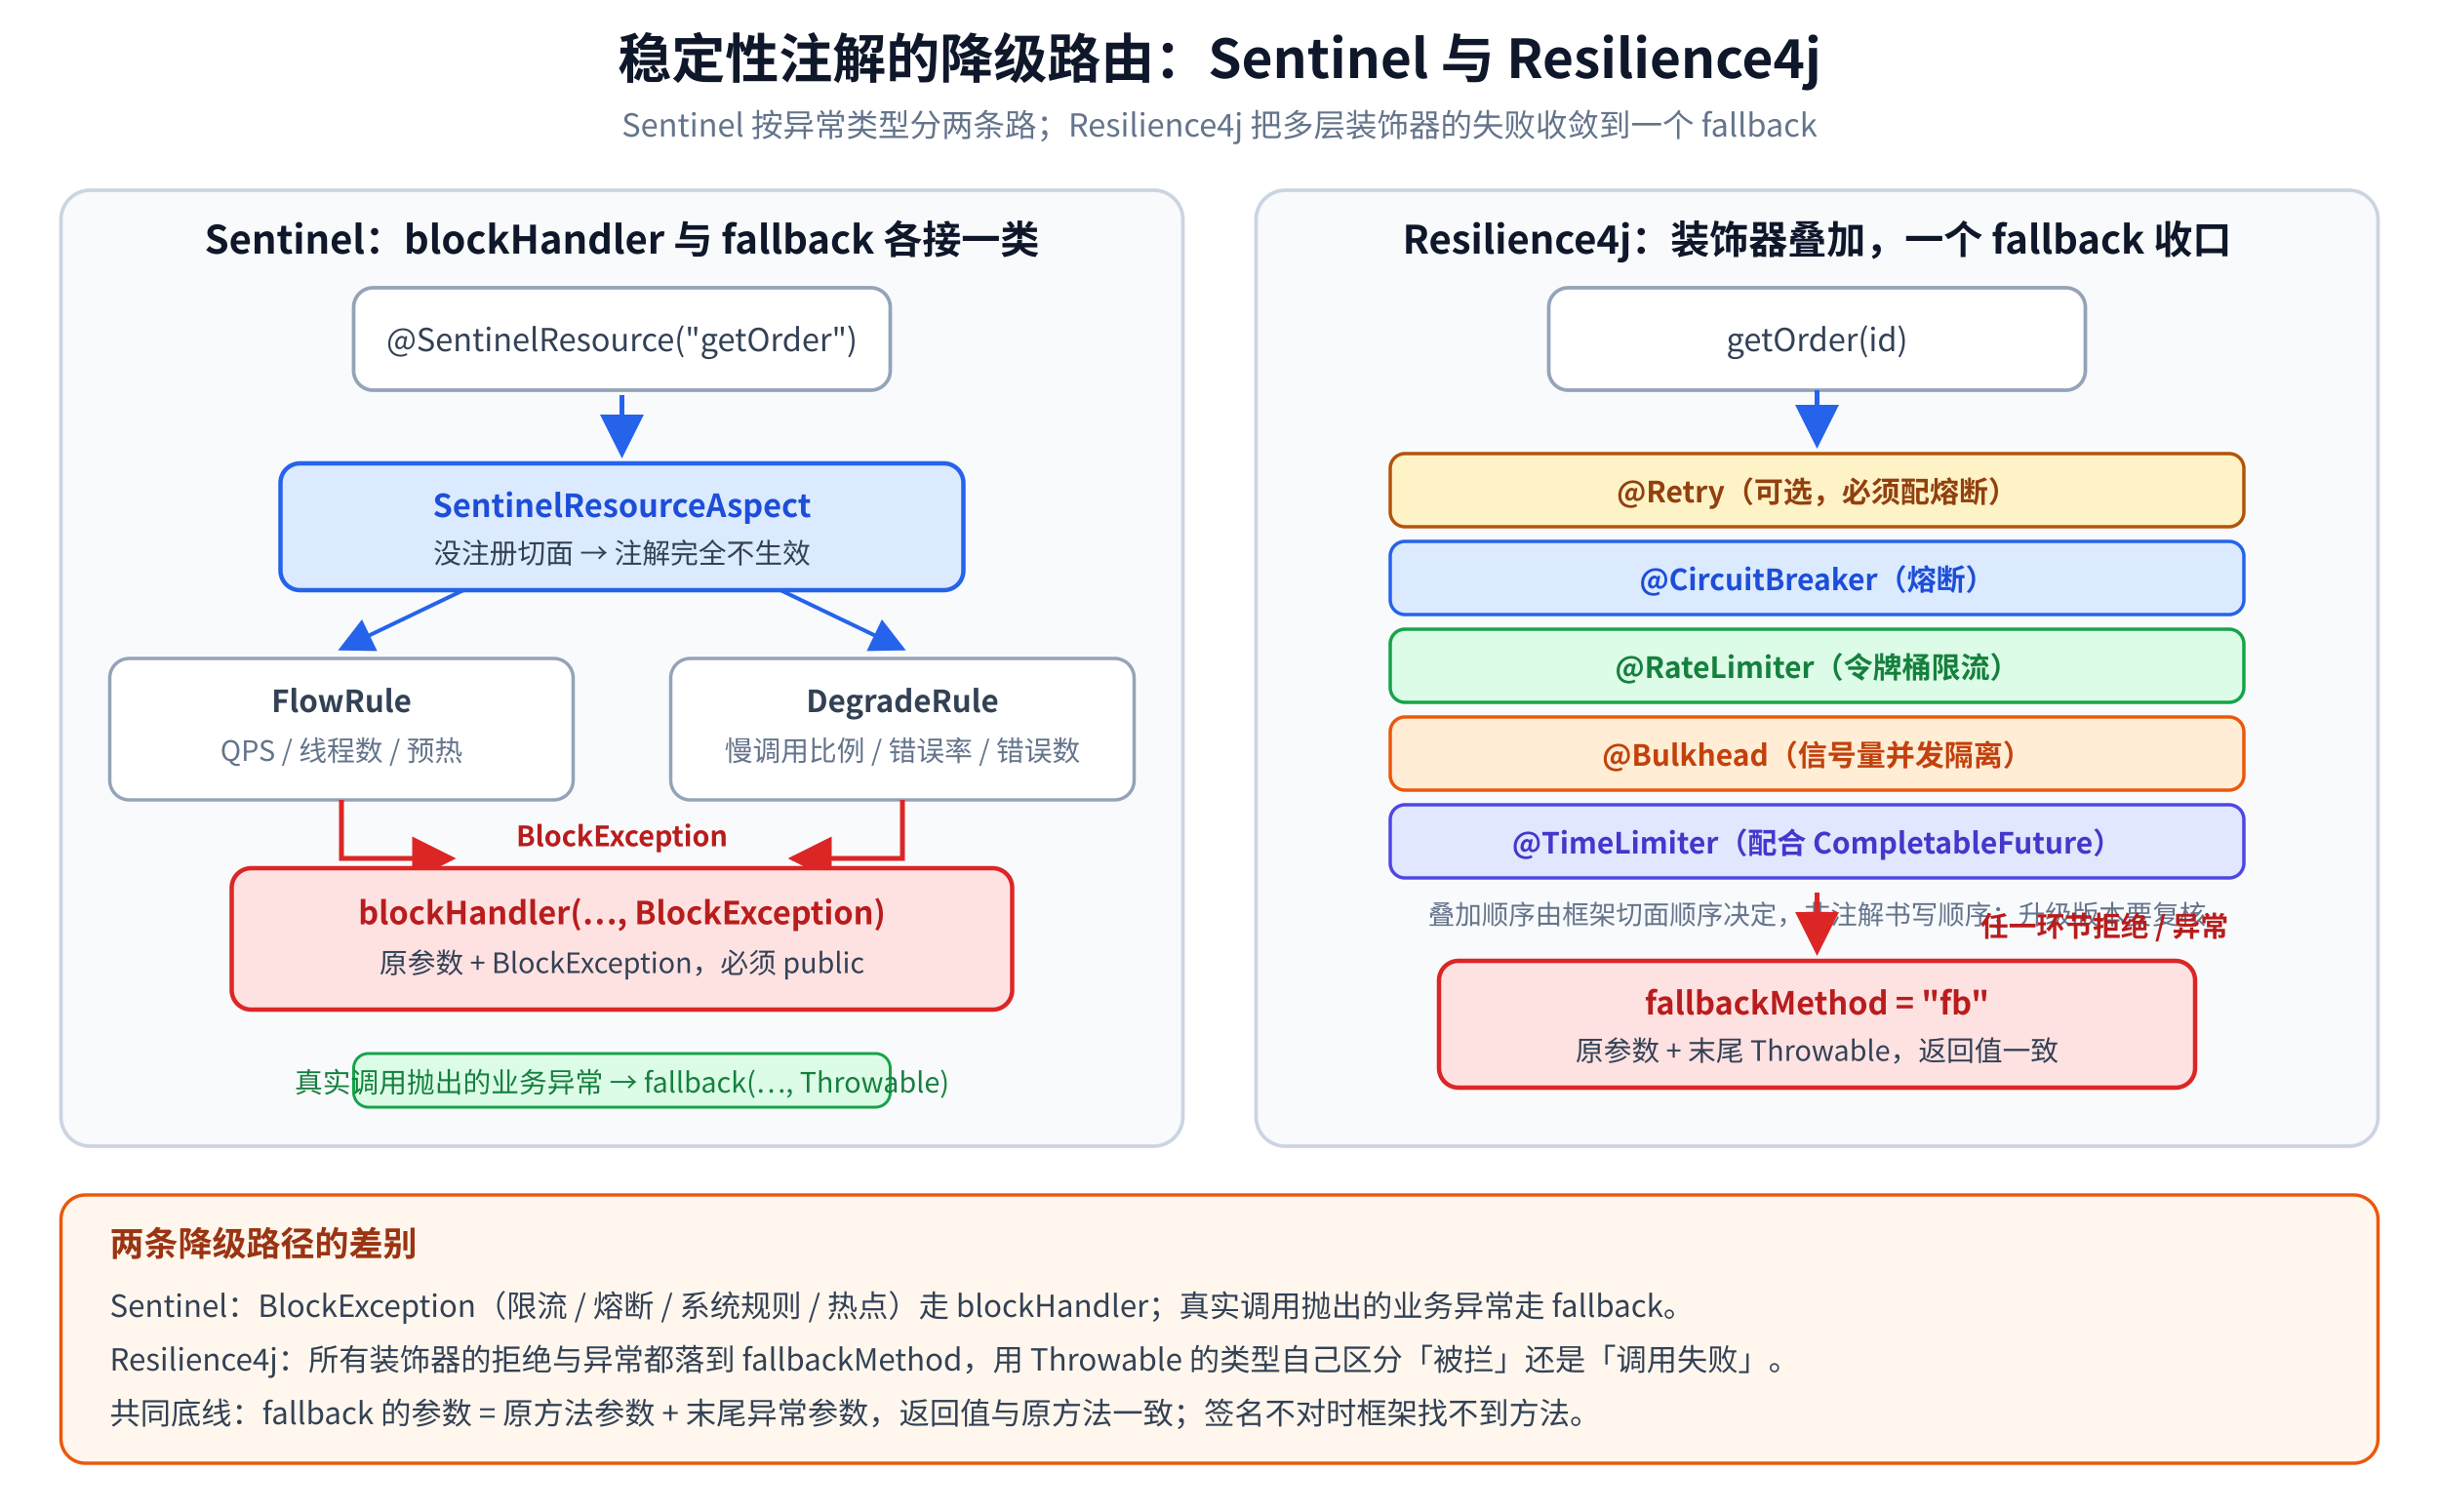
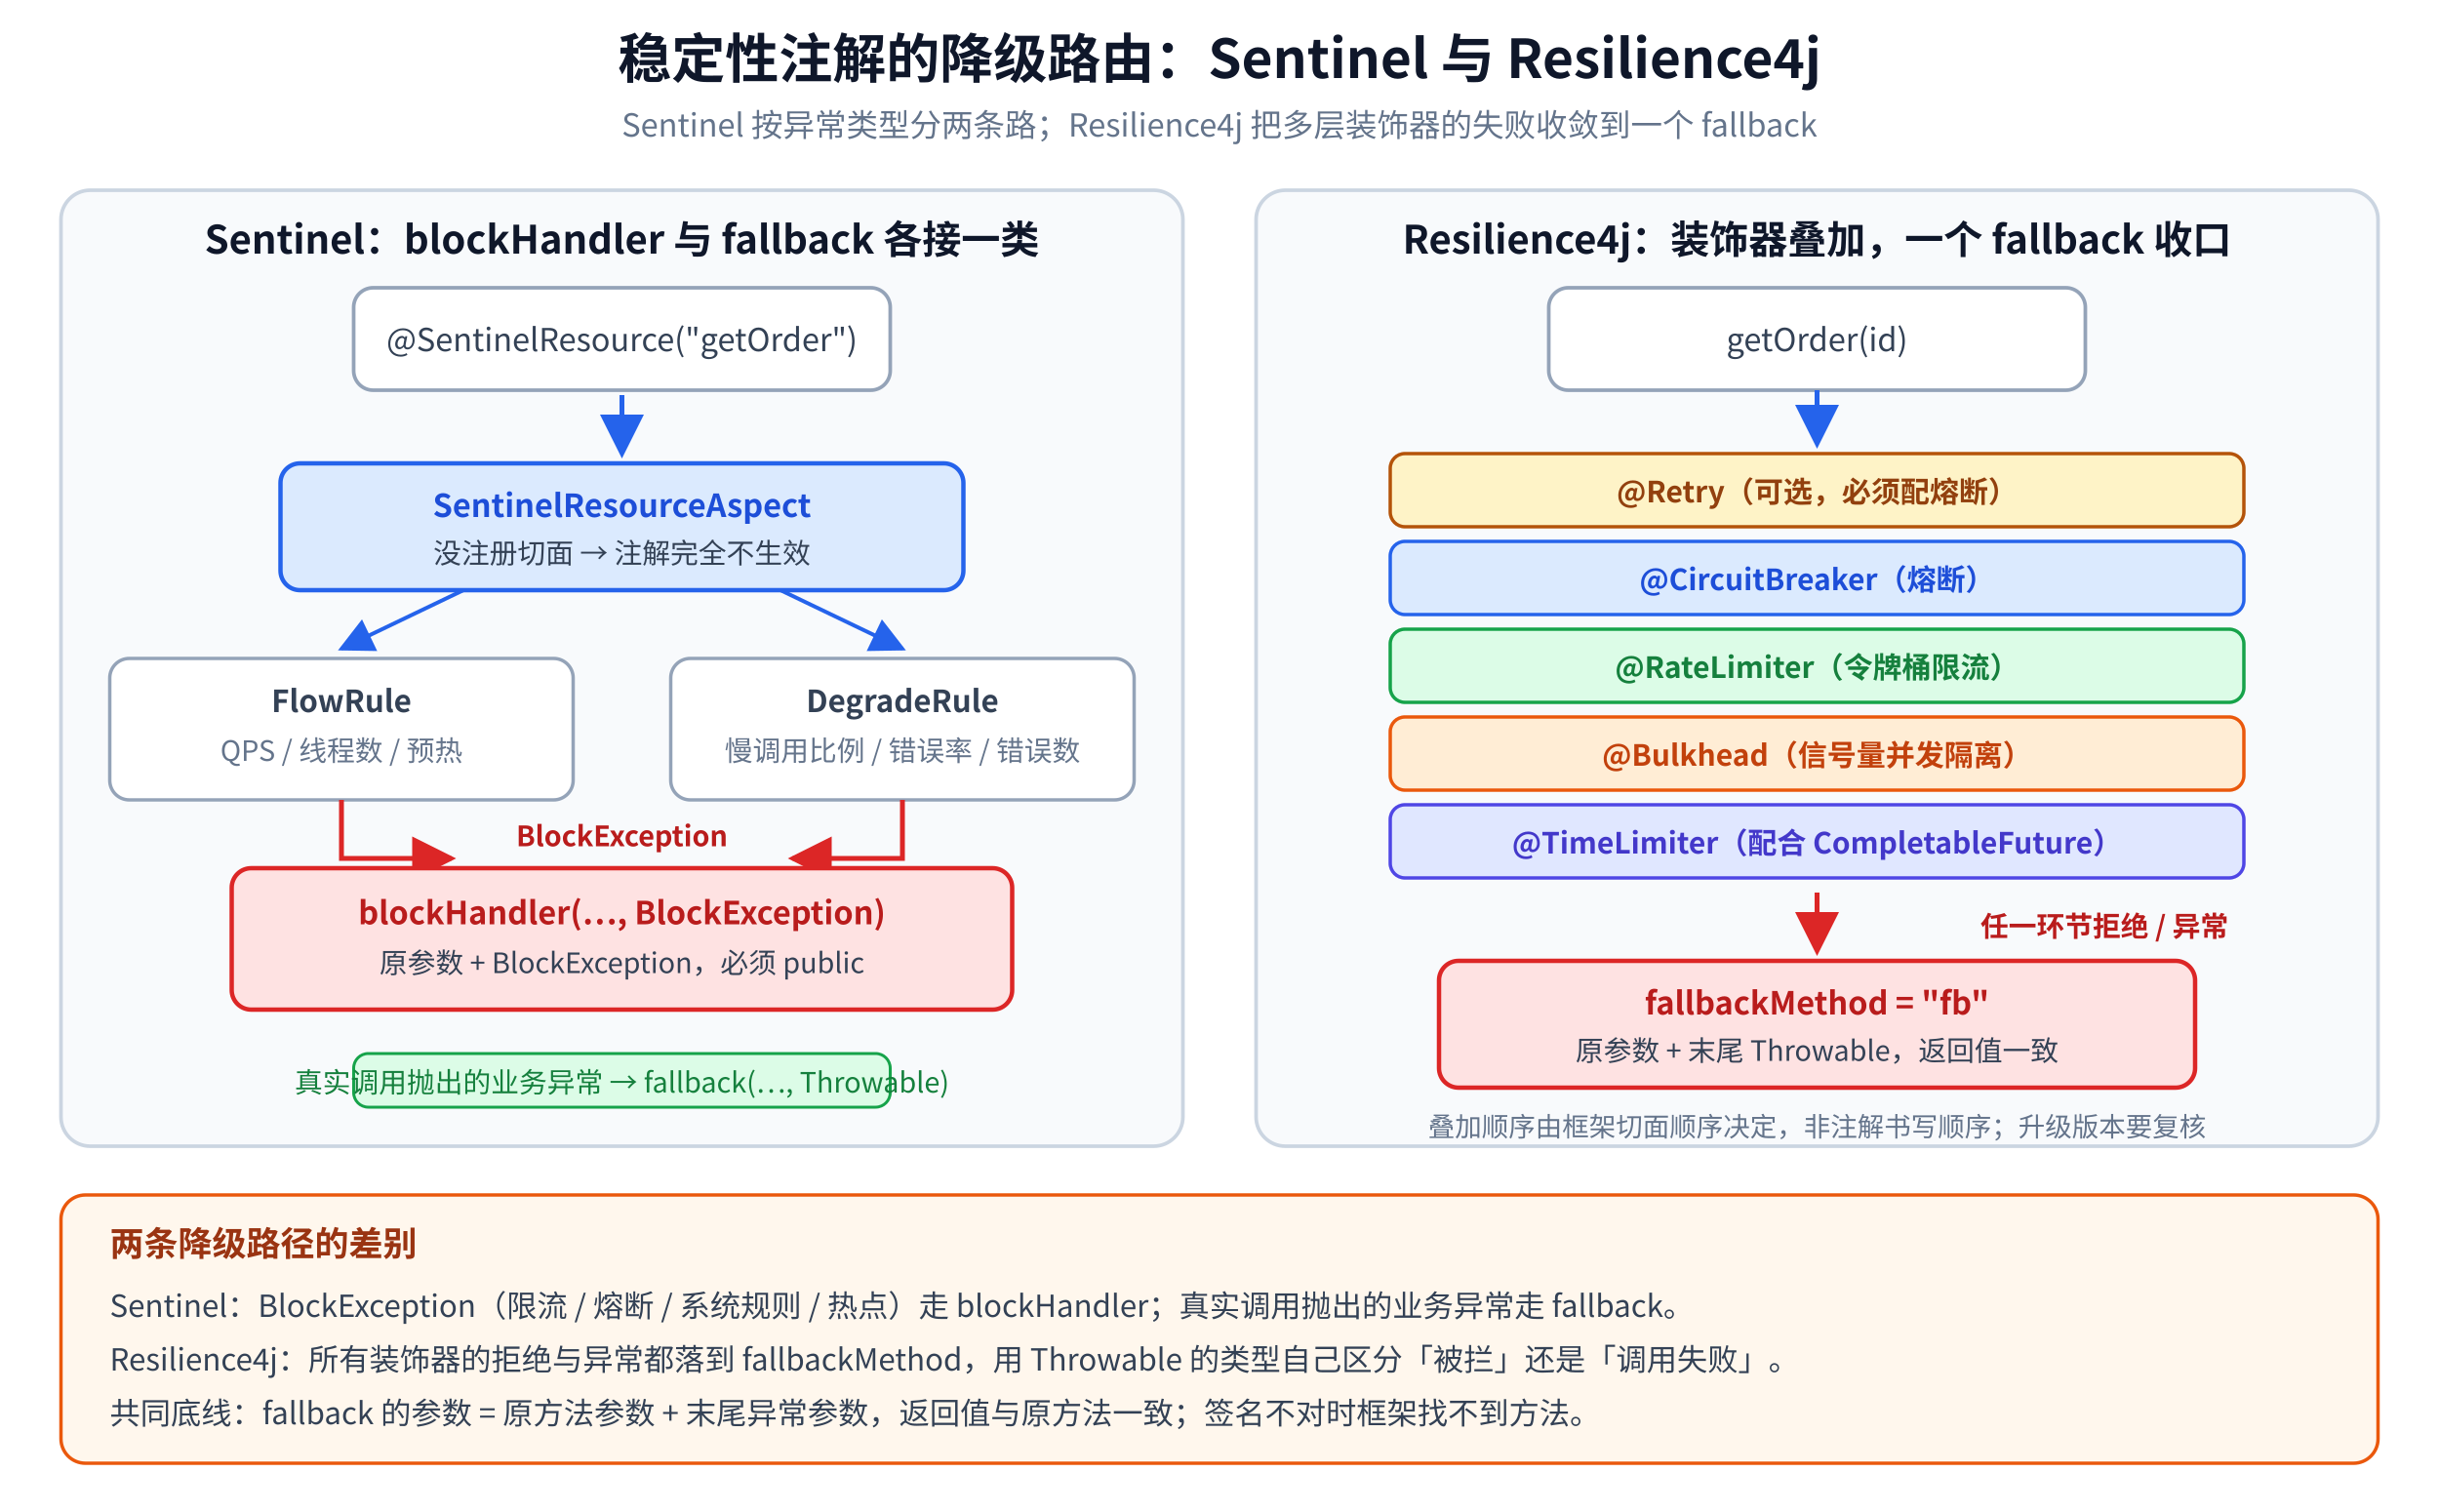
<svg xmlns="http://www.w3.org/2000/svg" viewBox="0 0 1000 620" width="1000" height="620" font-family="Microsoft YaHei, PingFang SC, Noto Sans CJK SC, sans-serif">
  <defs>
    <marker id="arB" markerWidth="9" markerHeight="9" refX="8" refY="4.5" orient="auto">
      <path d="M0,0 L9,4.5 L0,9 z" fill="#2563eb" />
    </marker>
    <marker id="arR" markerWidth="9" markerHeight="9" refX="8" refY="4.5" orient="auto">
      <path d="M0,0 L9,4.5 L0,9 z" fill="#dc2626" />
    </marker>
    <marker id="arG" markerWidth="9" markerHeight="9" refX="8" refY="4.5" orient="auto">
      <path d="M0,0 L9,4.5 L0,9 z" fill="#16a34a" />
    </marker>
    <marker id="arO" markerWidth="9" markerHeight="9" refX="8" refY="4.5" orient="auto">
      <path d="M0,0 L9,4.5 L0,9 z" fill="#ea580c" />
    </marker>
  </defs>
  <rect width="1000" height="620" fill="#ffffff" />
  <text x="500" y="32" text-anchor="middle" font-size="22" font-weight="bold" fill="#0f172a">稳定性注解的降级路由：Sentinel 与 Resilience4j</text>
  <text x="500" y="56" text-anchor="middle" font-size="13" fill="#64748b">Sentinel 按异常类型分两条路；Resilience4j 把多层装饰器的失败收敛到一个 fallback</text>
  <rect x="25" y="78" width="460" height="392" rx="12" fill="#f8fafc" stroke="#cbd5e1" stroke-width="1.5" />
  <text x="255" y="104" text-anchor="middle" font-size="16" font-weight="bold" fill="#0f172a">Sentinel：blockHandler 与 fallback 各接一类</text>
  <rect x="145" y="118" width="220" height="42" rx="8" fill="#ffffff" stroke="#94a3b8" stroke-width="1.5" />
  <text x="255" y="144" text-anchor="middle" font-size="13" fill="#334155">@SentinelResource("getOrder")</text>
  <line x1="255" y1="162" x2="255" y2="186" stroke="#2563eb" stroke-width="2" marker-end="url(#arB)" />
  <rect x="115" y="190" width="280" height="52" rx="8" fill="#dbeafe" stroke="#2563eb" stroke-width="1.8" />
  <text x="255" y="212" text-anchor="middle" font-size="13" font-weight="bold" fill="#1d4ed8">SentinelResourceAspect</text>
  <text x="255" y="231" text-anchor="middle" font-size="11.5" fill="#334155">没注册切面 → 注解完全不生效</text>
  <rect x="45" y="270" width="190" height="58" rx="8" fill="#ffffff" stroke="#94a3b8" stroke-width="1.4" />
  <text x="140" y="292" text-anchor="middle" font-size="12.5" font-weight="bold" fill="#334155">FlowRule</text>
  <text x="140" y="312" text-anchor="middle" font-size="11.5" fill="#64748b">QPS / 线程数 / 预热</text>
  <rect x="275" y="270" width="190" height="58" rx="8" fill="#ffffff" stroke="#94a3b8" stroke-width="1.4" />
  <text x="370" y="292" text-anchor="middle" font-size="12.5" font-weight="bold" fill="#334155">DegradeRule</text>
  <text x="370" y="312" text-anchor="middle" font-size="11.5" fill="#64748b">慢调用比例 / 错误率 / 错误数</text>
  <line x1="190" y1="242" x2="140" y2="266" stroke="#2563eb" stroke-width="1.6" marker-end="url(#arB)" />
  <line x1="320" y1="242" x2="370" y2="266" stroke="#2563eb" stroke-width="1.6" marker-end="url(#arB)" />
  <path d="M140,328 L140,352 L185,352" fill="none" stroke="#dc2626" stroke-width="2" marker-end="url(#arR)" />
  <path d="M370,328 L370,352 L325,352" fill="none" stroke="#dc2626" stroke-width="2" marker-end="url(#arR)" />
  <text x="255" y="347" text-anchor="middle" font-size="11.5" font-weight="bold" fill="#b91c1c">BlockException</text>
  <rect x="95" y="356" width="320" height="58" rx="8" fill="#fee2e2" stroke="#dc2626" stroke-width="1.8" />
  <text x="255" y="379" text-anchor="middle" font-size="13" font-weight="bold" fill="#b91c1c">blockHandler(…, BlockException)</text>
  <text x="255" y="399" text-anchor="middle" font-size="11.5" fill="#334155">原参数 + BlockException，必须 public</text>
  <rect x="145" y="432" width="220" height="22" rx="6" fill="#dcfce7" stroke="#16a34a" stroke-width="1.2" />
  <text x="255" y="448" text-anchor="middle" font-size="11.5" fill="#15803d">真实调用抛出的业务异常 → fallback(…, Throwable)</text>
  <rect x="515" y="78" width="460" height="392" rx="12" fill="#f8fafc" stroke="#cbd5e1" stroke-width="1.5" />
  <text x="745" y="104" text-anchor="middle" font-size="16" font-weight="bold" fill="#0f172a">Resilience4j：装饰器叠加，一个 fallback 收口</text>
  <rect x="635" y="118" width="220" height="42" rx="8" fill="#ffffff" stroke="#94a3b8" stroke-width="1.5" />
  <text x="745" y="144" text-anchor="middle" font-size="13" fill="#334155">getOrder(id)</text>
  <line x1="745" y1="160" x2="745" y2="182" stroke="#2563eb" stroke-width="2" marker-end="url(#arB)" />
  <rect x="570" y="186" width="350" height="30" rx="6" fill="#fef3c7" stroke="#b45309" stroke-width="1.4" />
  <text x="745" y="206" text-anchor="middle" font-size="12" font-weight="bold" fill="#92400e">@Retry（可选，必须配熔断）</text>
  <rect x="570" y="222" width="350" height="30" rx="6" fill="#dbeafe" stroke="#2563eb" stroke-width="1.4" />
  <text x="745" y="242" text-anchor="middle" font-size="12" font-weight="bold" fill="#1d4ed8">@CircuitBreaker（熔断）</text>
  <rect x="570" y="258" width="350" height="30" rx="6" fill="#dcfce7" stroke="#16a34a" stroke-width="1.4" />
  <text x="745" y="278" text-anchor="middle" font-size="12" font-weight="bold" fill="#15803d">@RateLimiter（令牌桶限流）</text>
  <rect x="570" y="294" width="350" height="30" rx="6" fill="#ffedd5" stroke="#ea580c" stroke-width="1.4" />
  <text x="745" y="314" text-anchor="middle" font-size="12" font-weight="bold" fill="#c2410c">@Bulkhead（信号量并发隔离）</text>
  <rect x="570" y="330" width="350" height="30" rx="6" fill="#e0e7ff" stroke="#4f46e5" stroke-width="1.4" />
  <text x="745" y="350" text-anchor="middle" font-size="12" font-weight="bold" fill="#4338ca">@TimeLimiter（配合 CompletableFuture）</text>
-   <text x="745" y="379" text-anchor="middle" font-size="11" fill="#64748b">叠加顺序由框架切面顺序决定，非注解书写顺序；升级版本要复核</text>
  <path d="M745,366 L745,390" stroke="#dc2626" stroke-width="2" marker-end="url(#arR)" />
  <text x="812" y="384" font-size="11.5" font-weight="bold" fill="#b91c1c">任一环节拒绝 / 异常</text>
  <rect x="590" y="394" width="310" height="52" rx="8" fill="#fee2e2" stroke="#dc2626" stroke-width="1.8" />
  <text x="745" y="416" text-anchor="middle" font-size="13" font-weight="bold" fill="#b91c1c">fallbackMethod = "fb"</text>
  <text x="745" y="435" text-anchor="middle" font-size="11.5" fill="#334155">原参数 + 末尾 Throwable，返回值一致</text>
+   <text x="745" y="466" text-anchor="middle" font-size="11" fill="#64748b">叠加顺序由框架切面顺序决定，非注解书写顺序；升级版本要复核</text>
  <rect x="25" y="490" width="950" height="110" rx="10" fill="#fff7ed" stroke="#ea580c" stroke-width="1.4" />
  <text x="45" y="515" font-size="14" font-weight="bold" fill="#9a3412">两条降级路径的差别</text>
  <text x="45" y="540" font-size="12.5" fill="#334155">Sentinel：BlockException（限流 / 熔断 / 系统规则 / 热点）走 blockHandler；真实调用抛出的业务异常走 fallback。</text>
  <text x="45" y="562" font-size="12.5" fill="#334155">Resilience4j：所有装饰器的拒绝与异常都落到 fallbackMethod，用 Throwable 的类型自己区分「被拦」还是「调用失败」。</text>
  <text x="45" y="584" font-size="12.5" fill="#334155">共同底线：fallback 的参数 = 原方法参数 + 末尾异常参数，返回值与原方法一致；签名不对时框架找不到方法。</text>
</svg>
